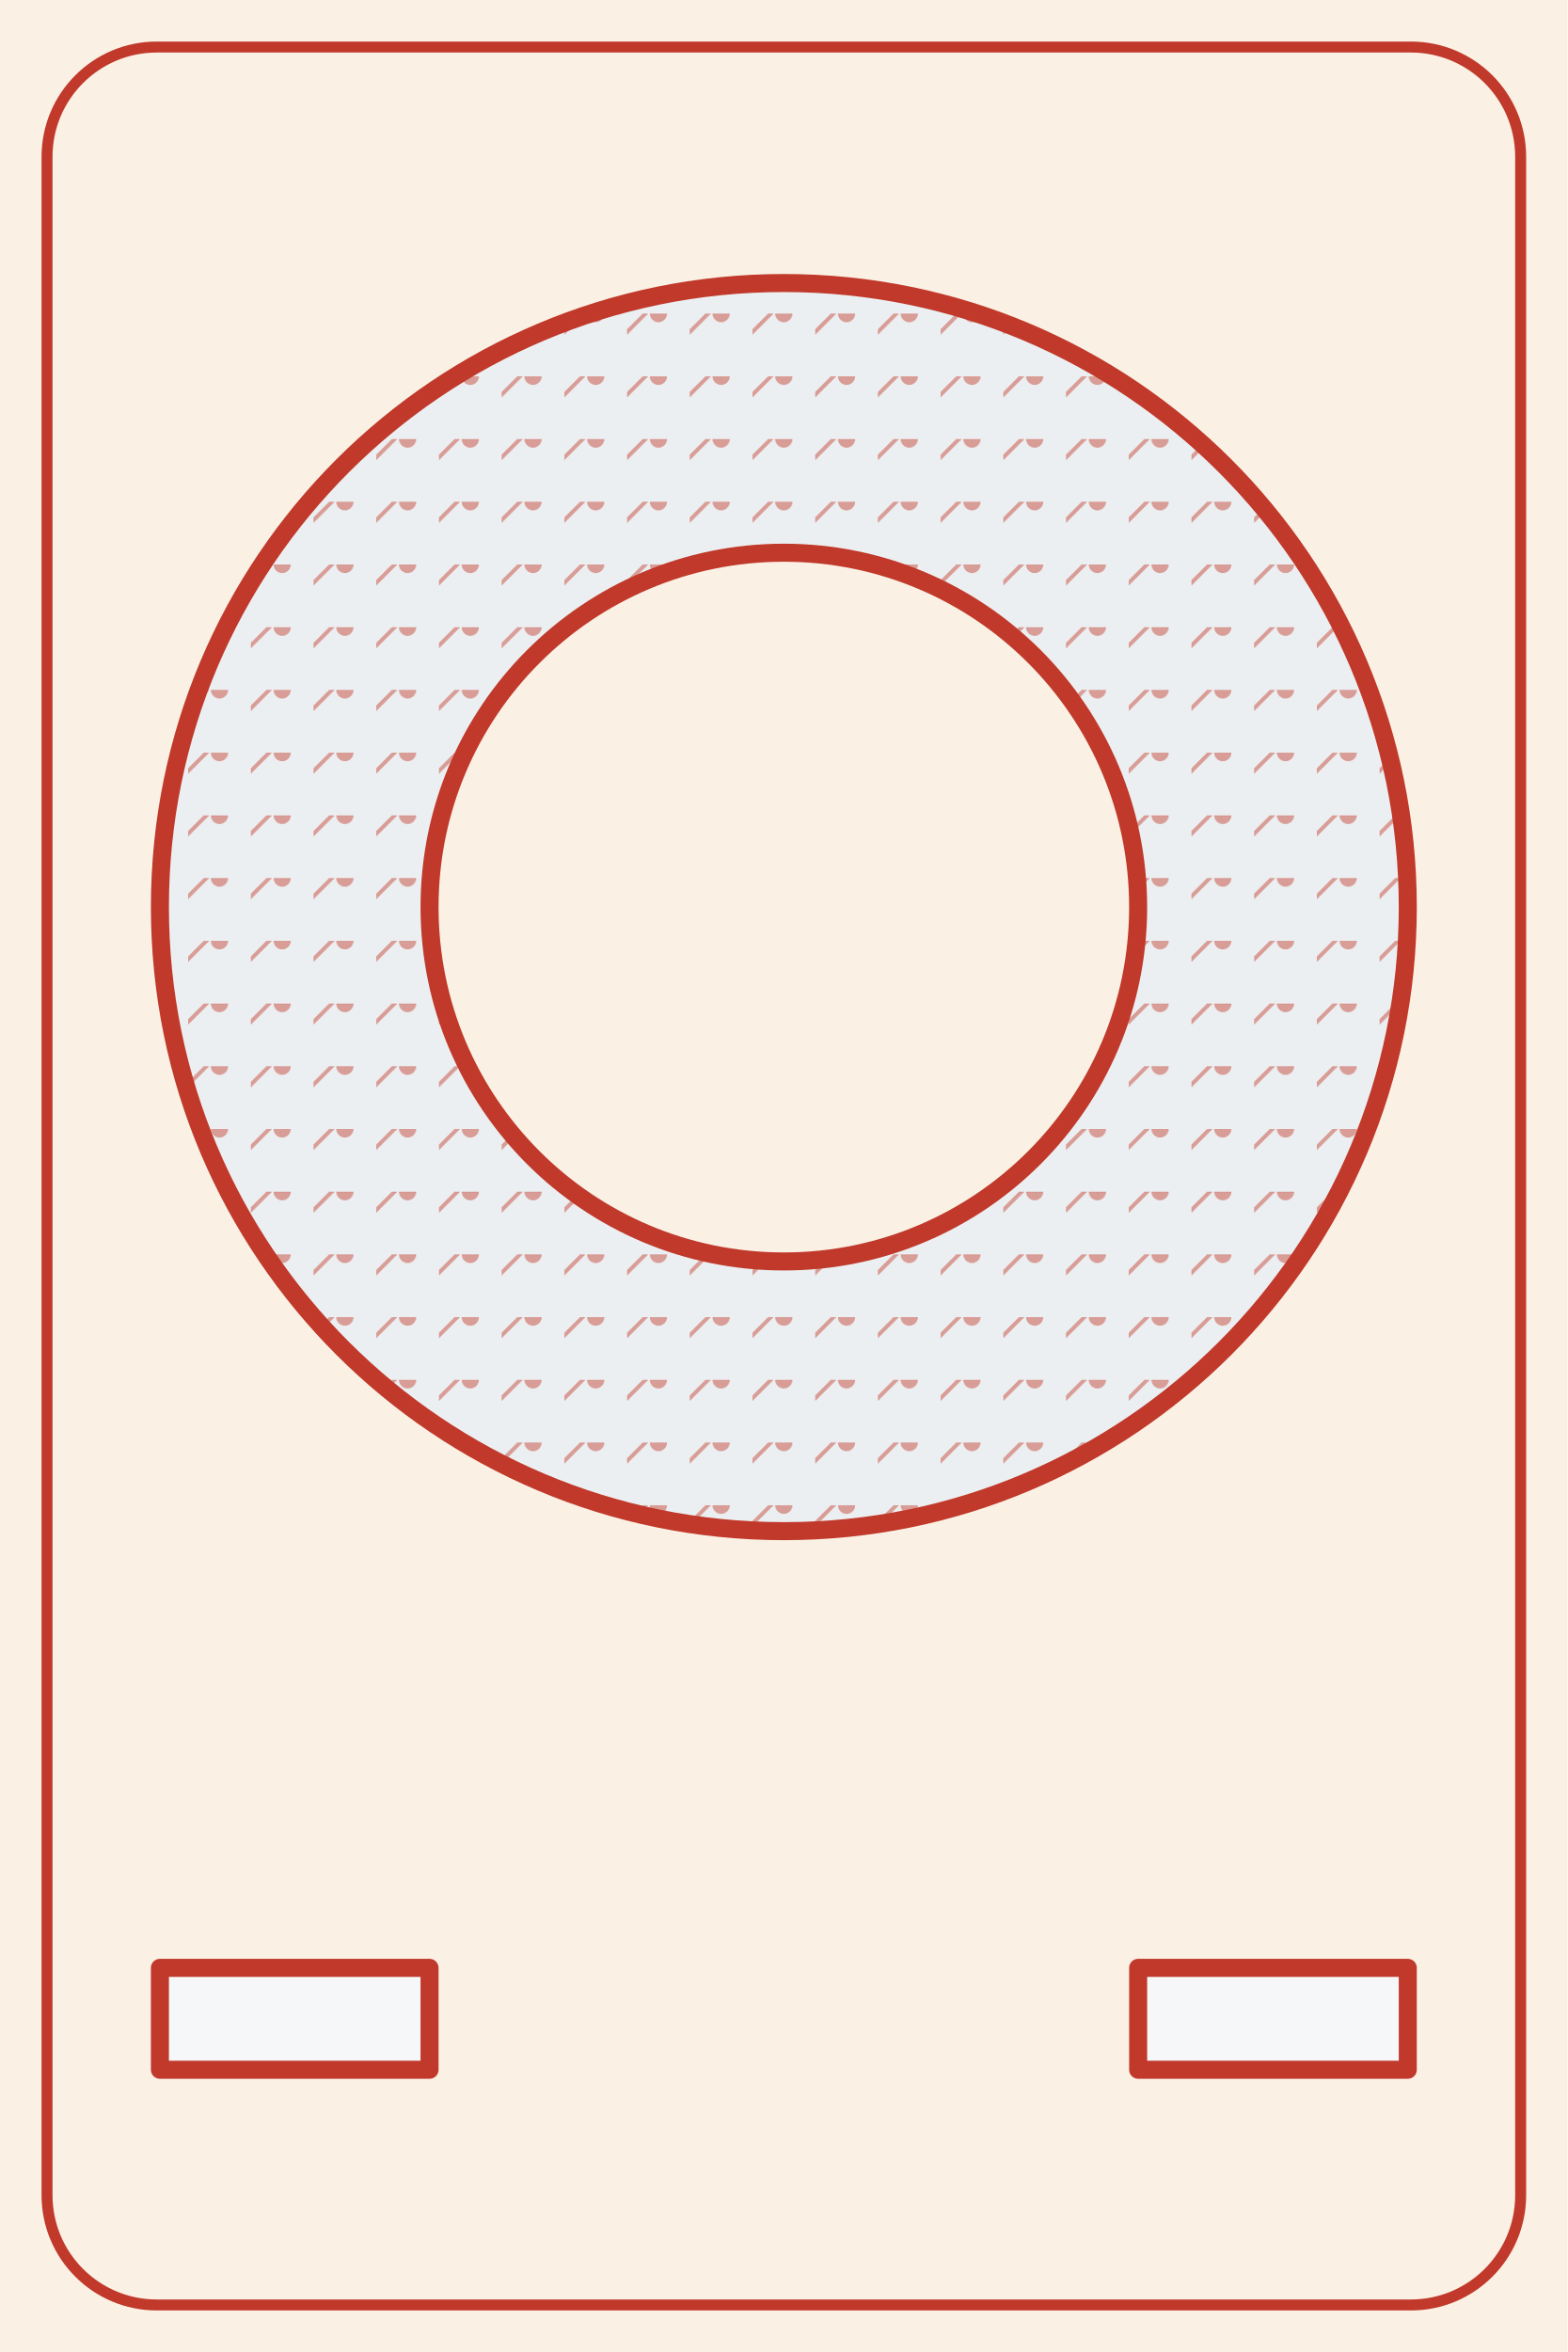
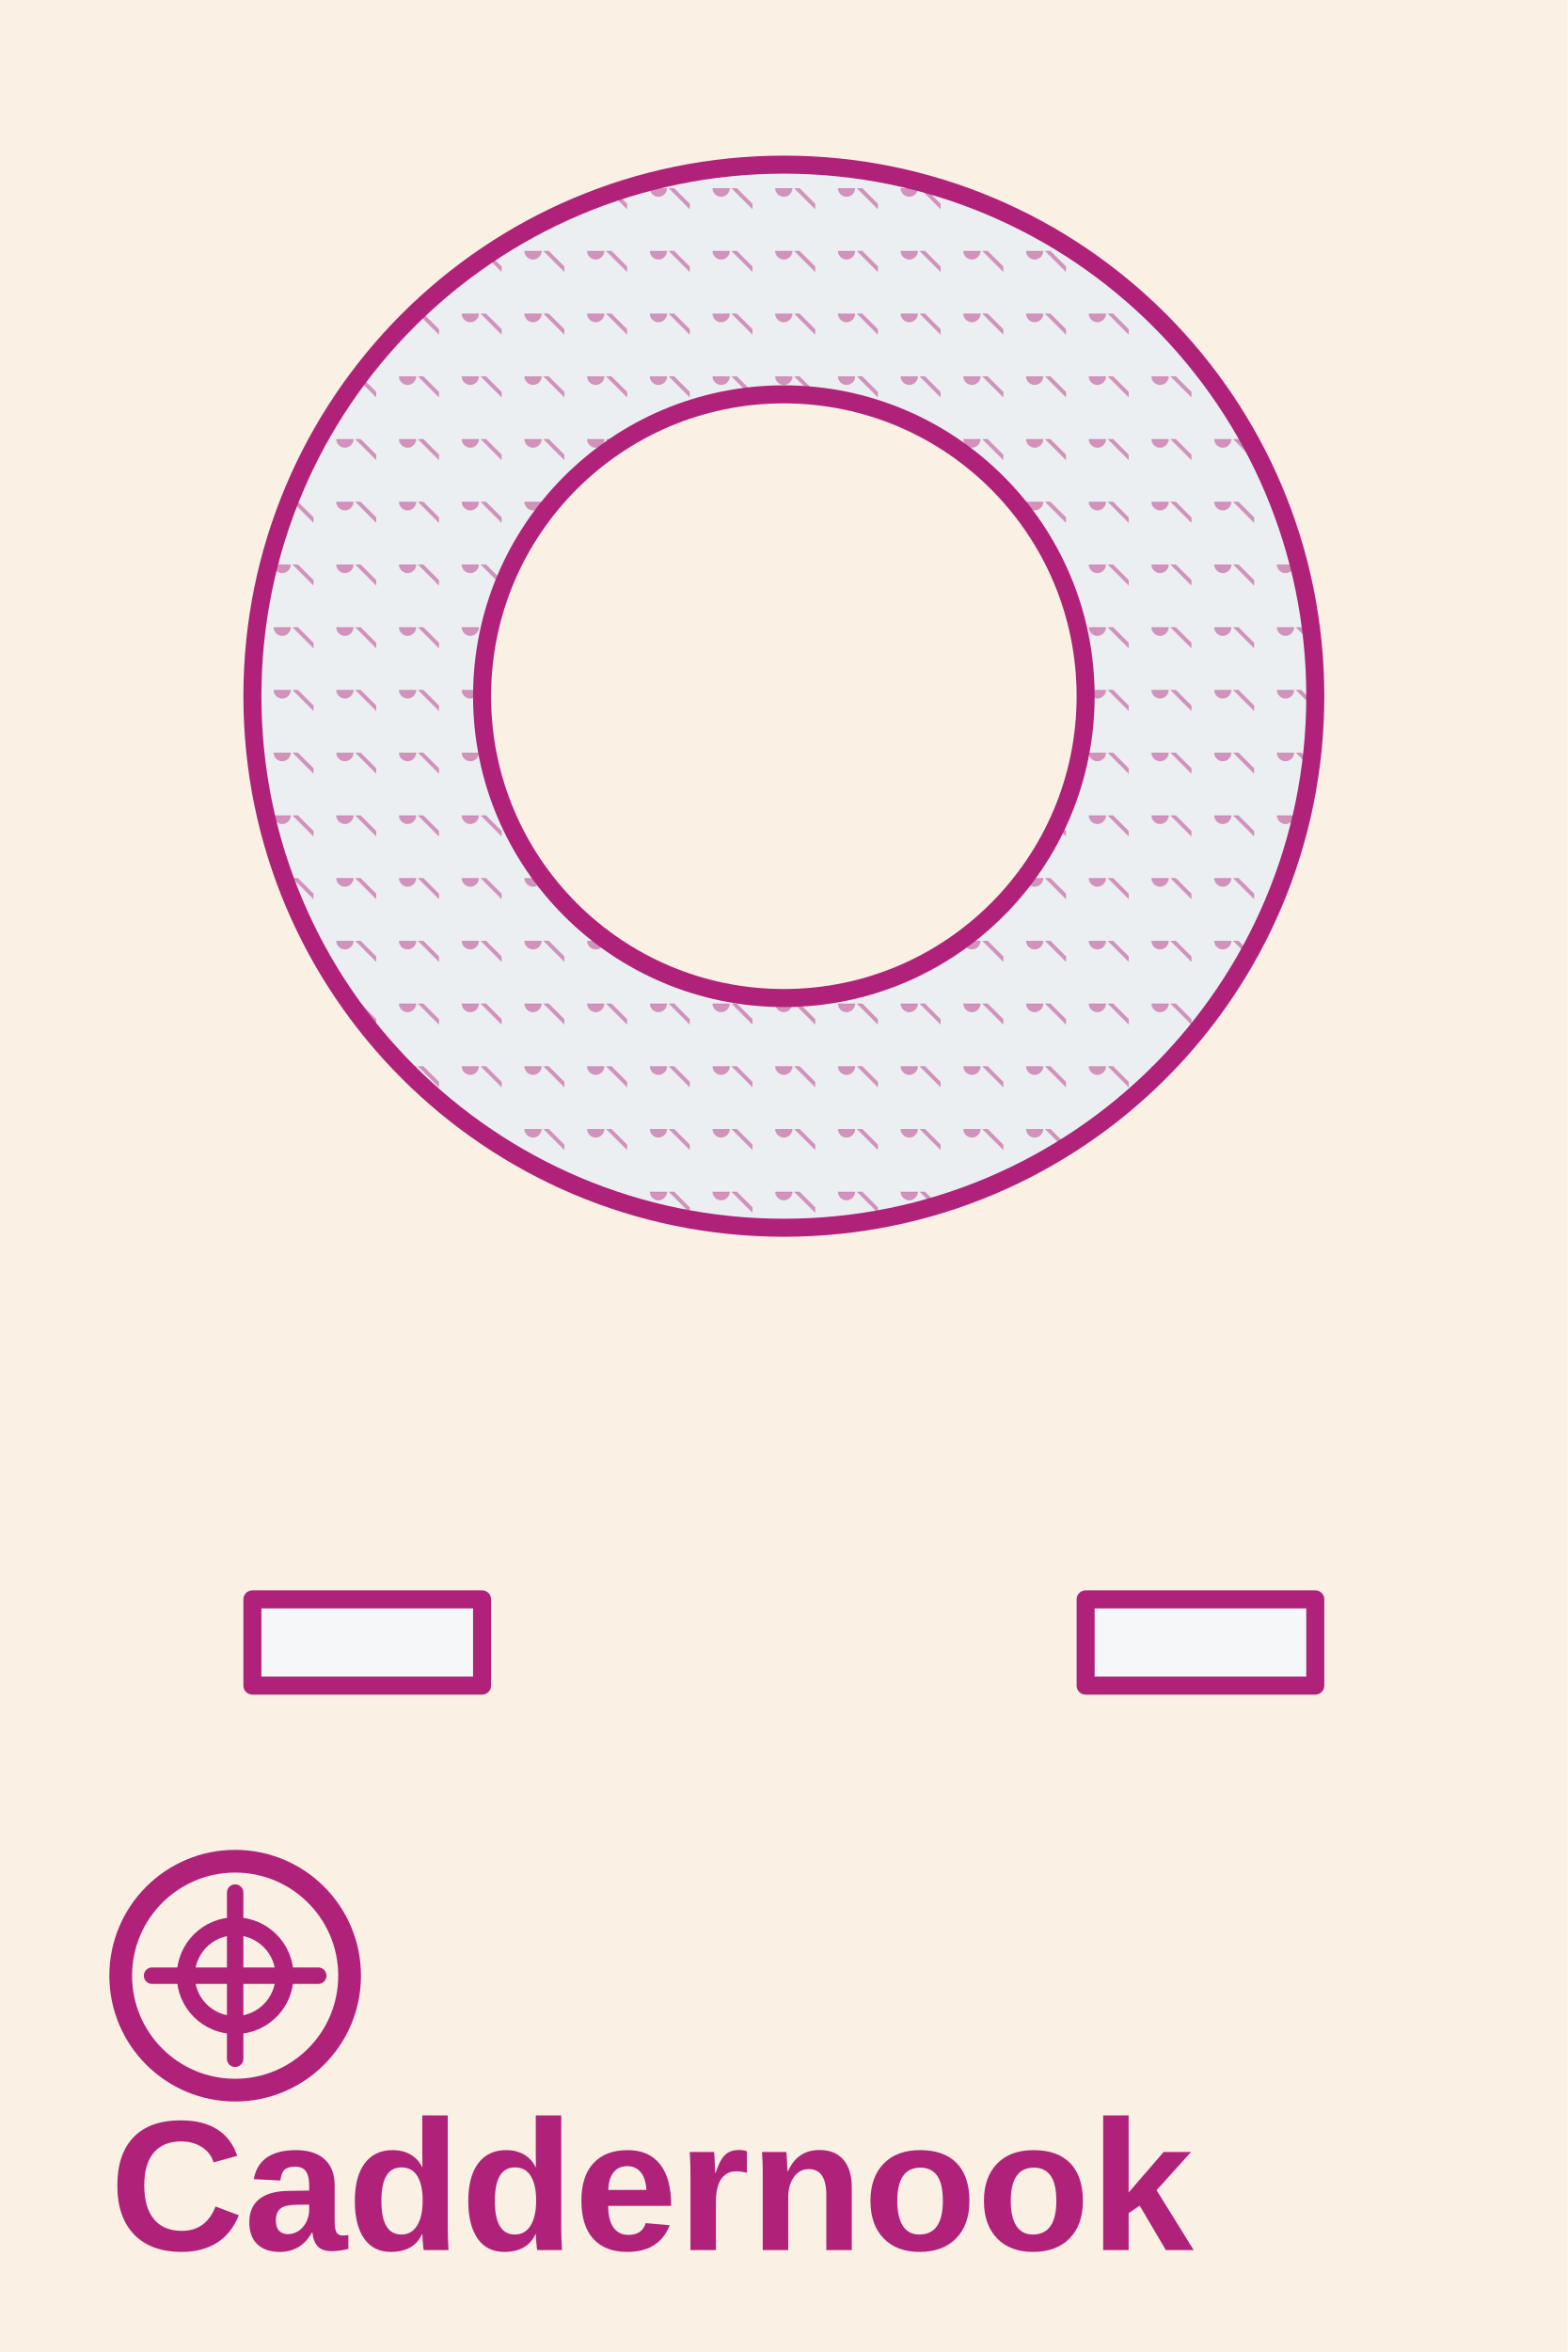
<svg xmlns="http://www.w3.org/2000/svg" width="200" height="300" viewBox="0 0 200 300">
  <rect width="200" height="300" fill="#faf1e4" />
  <defs>
-     <pattern id="h45s8dc0392b" width="8" height="8" patternUnits="userSpaceOnUse">
-       <g stroke="#c0392b" fill="#c0392b" opacity=".45">
-         <path d="M0 0V8" stroke-width=".5" transform="rotate(45 4 4)" />
+     <pattern id="h135s8db0227a" width="8" height="8" patternUnits="userSpaceOnUse">
+       <g stroke="#b0227a" fill="#b0227a" opacity=".45">
+         <path d="M0 0V8" stroke-width=".5" transform="rotate(135 4 4)" />
        <circle cx="4" cy="0" r=".6" />
      </g>
    </pattern>
  </defs>
-   <rect x="6" y="6" width="188" height="288" rx="14" fill="none" stroke="#c0392b" stroke-width="1.4" />
-   <circle cx="100" cy="115.7" r="79.6" fill="#eceff1" stroke="#c0392b" stroke-linejoin="round" stroke-width="2.3" />
-   <circle cx="100" cy="115.7" r="79.6" fill="url(#h45s8dc0392b)" />
-   <circle cx="100" cy="115.7" r="45.2" fill="#faf1e4" stroke="#c0392b" stroke-linejoin="round" stroke-width="2.3" />
-   <path d="M20.4 251L54.8 251L54.8 264L20.4 264Z" fill="#f6f7f8" stroke="#c0392b" stroke-linejoin="round" stroke-width="2.3" />
-   <path d="M145.2 251L179.6 251L179.6 264L145.2 264Z" fill="#f6f7f8" stroke="#c0392b" stroke-linejoin="round" stroke-width="2.3" />
+   <circle cx="100" cy="88.8" r="67.8" fill="#eceff1" stroke="#b0227a" stroke-linejoin="round" stroke-width="2.3" />
+   <circle cx="100" cy="88.8" r="67.8" fill="url(#h135s8db0227a)" />
+   <circle cx="100" cy="88.8" r="38.5" fill="#faf1e4" stroke="#b0227a" stroke-linejoin="round" stroke-width="2.3" />
+   <path d="M32.2 204L61.5 204L61.5 215L32.2 215Z" fill="#f6f7f8" stroke="#b0227a" stroke-linejoin="round" stroke-width="2.3" />
+   <path d="M138.5 204L167.8 204L167.8 215L138.5 215Z" fill="#f6f7f8" stroke="#b0227a" stroke-linejoin="round" stroke-width="2.3" />
+   <g fill="#b0227a">
+     <circle cx="30" cy="252" r="14.6" fill="none" stroke="#b0227a" stroke-width="2.9" />
+     <circle cx="30" cy="252" r="6.3" fill="none" stroke="#b0227a" stroke-width="2.3" />
+     <path d="M30 241.4L30 262.6" fill="none" stroke="#b0227a" stroke-linecap="round" stroke-linejoin="round" stroke-width="2.1" />
+     <path d="M19.4 252L40.6 252" fill="none" stroke="#b0227a" stroke-linecap="round" stroke-linejoin="round" stroke-width="2.1" />
+     <text x="14" y="287" font-family="Arial, Helvetica, sans-serif" font-size="23.7" font-weight="700" lengthAdjust="spacingAndGlyphs" textLength="138.3">Caddernook</text>
+   </g>
</svg>
